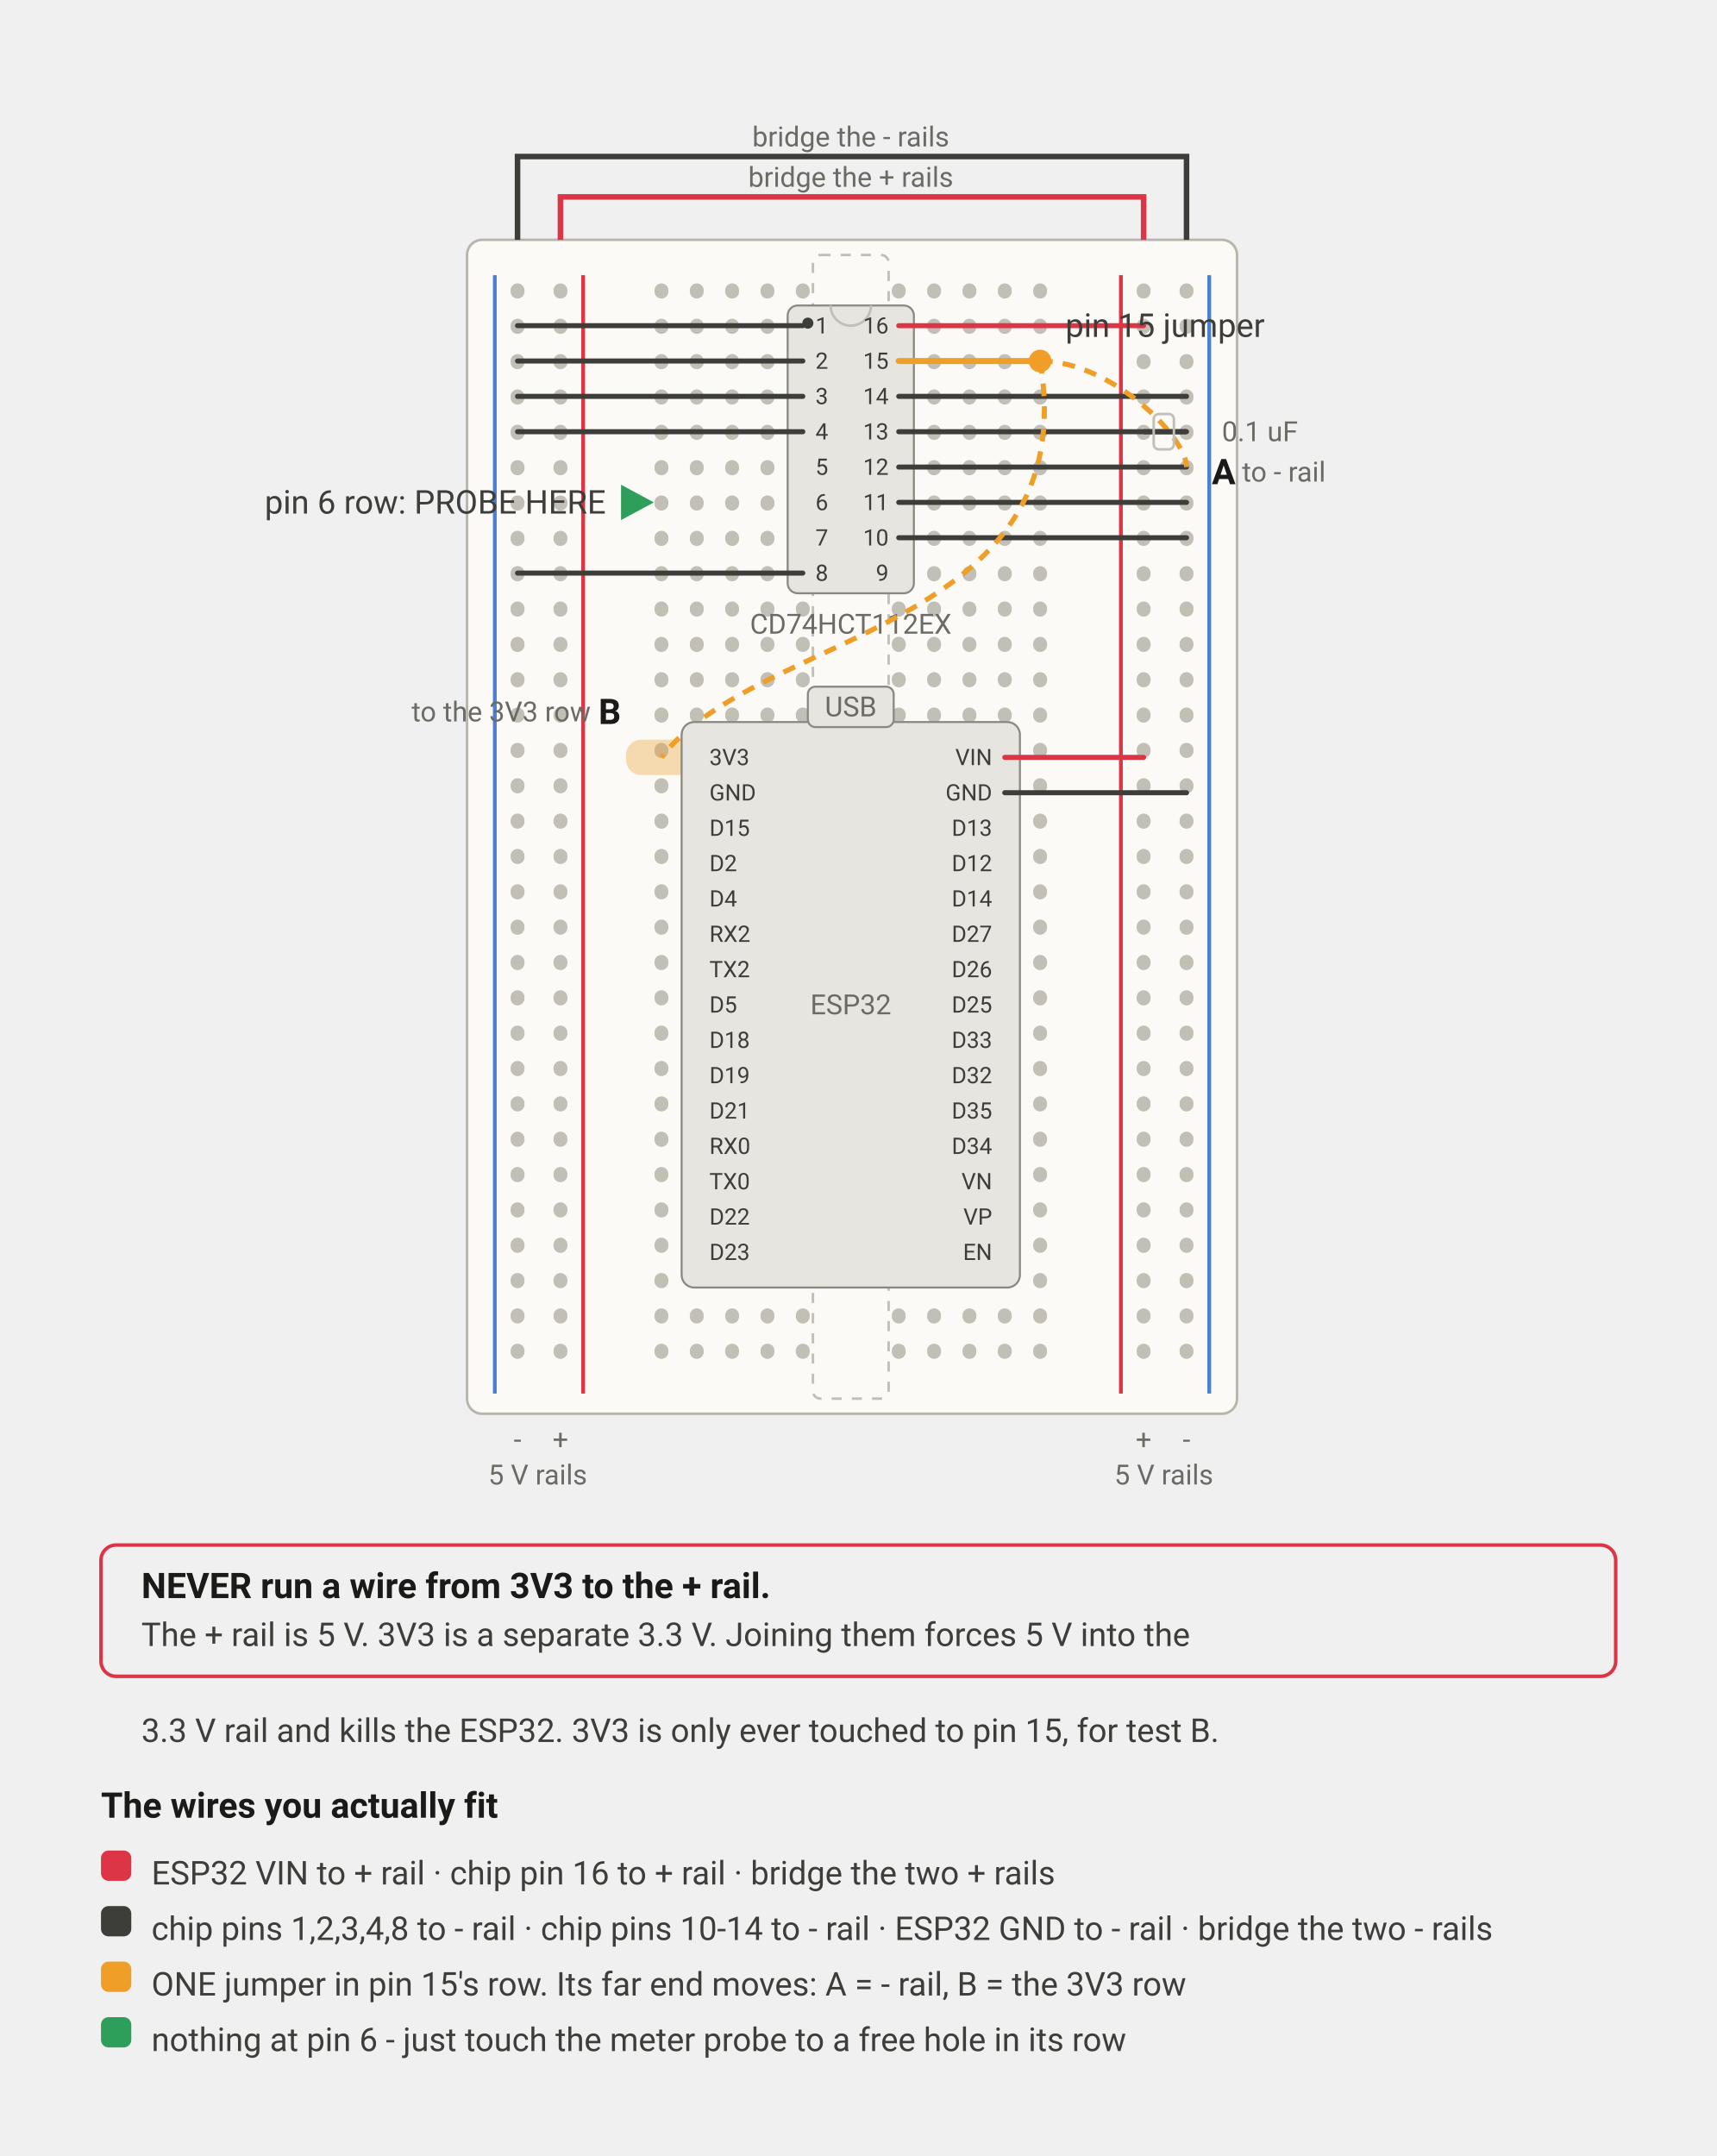
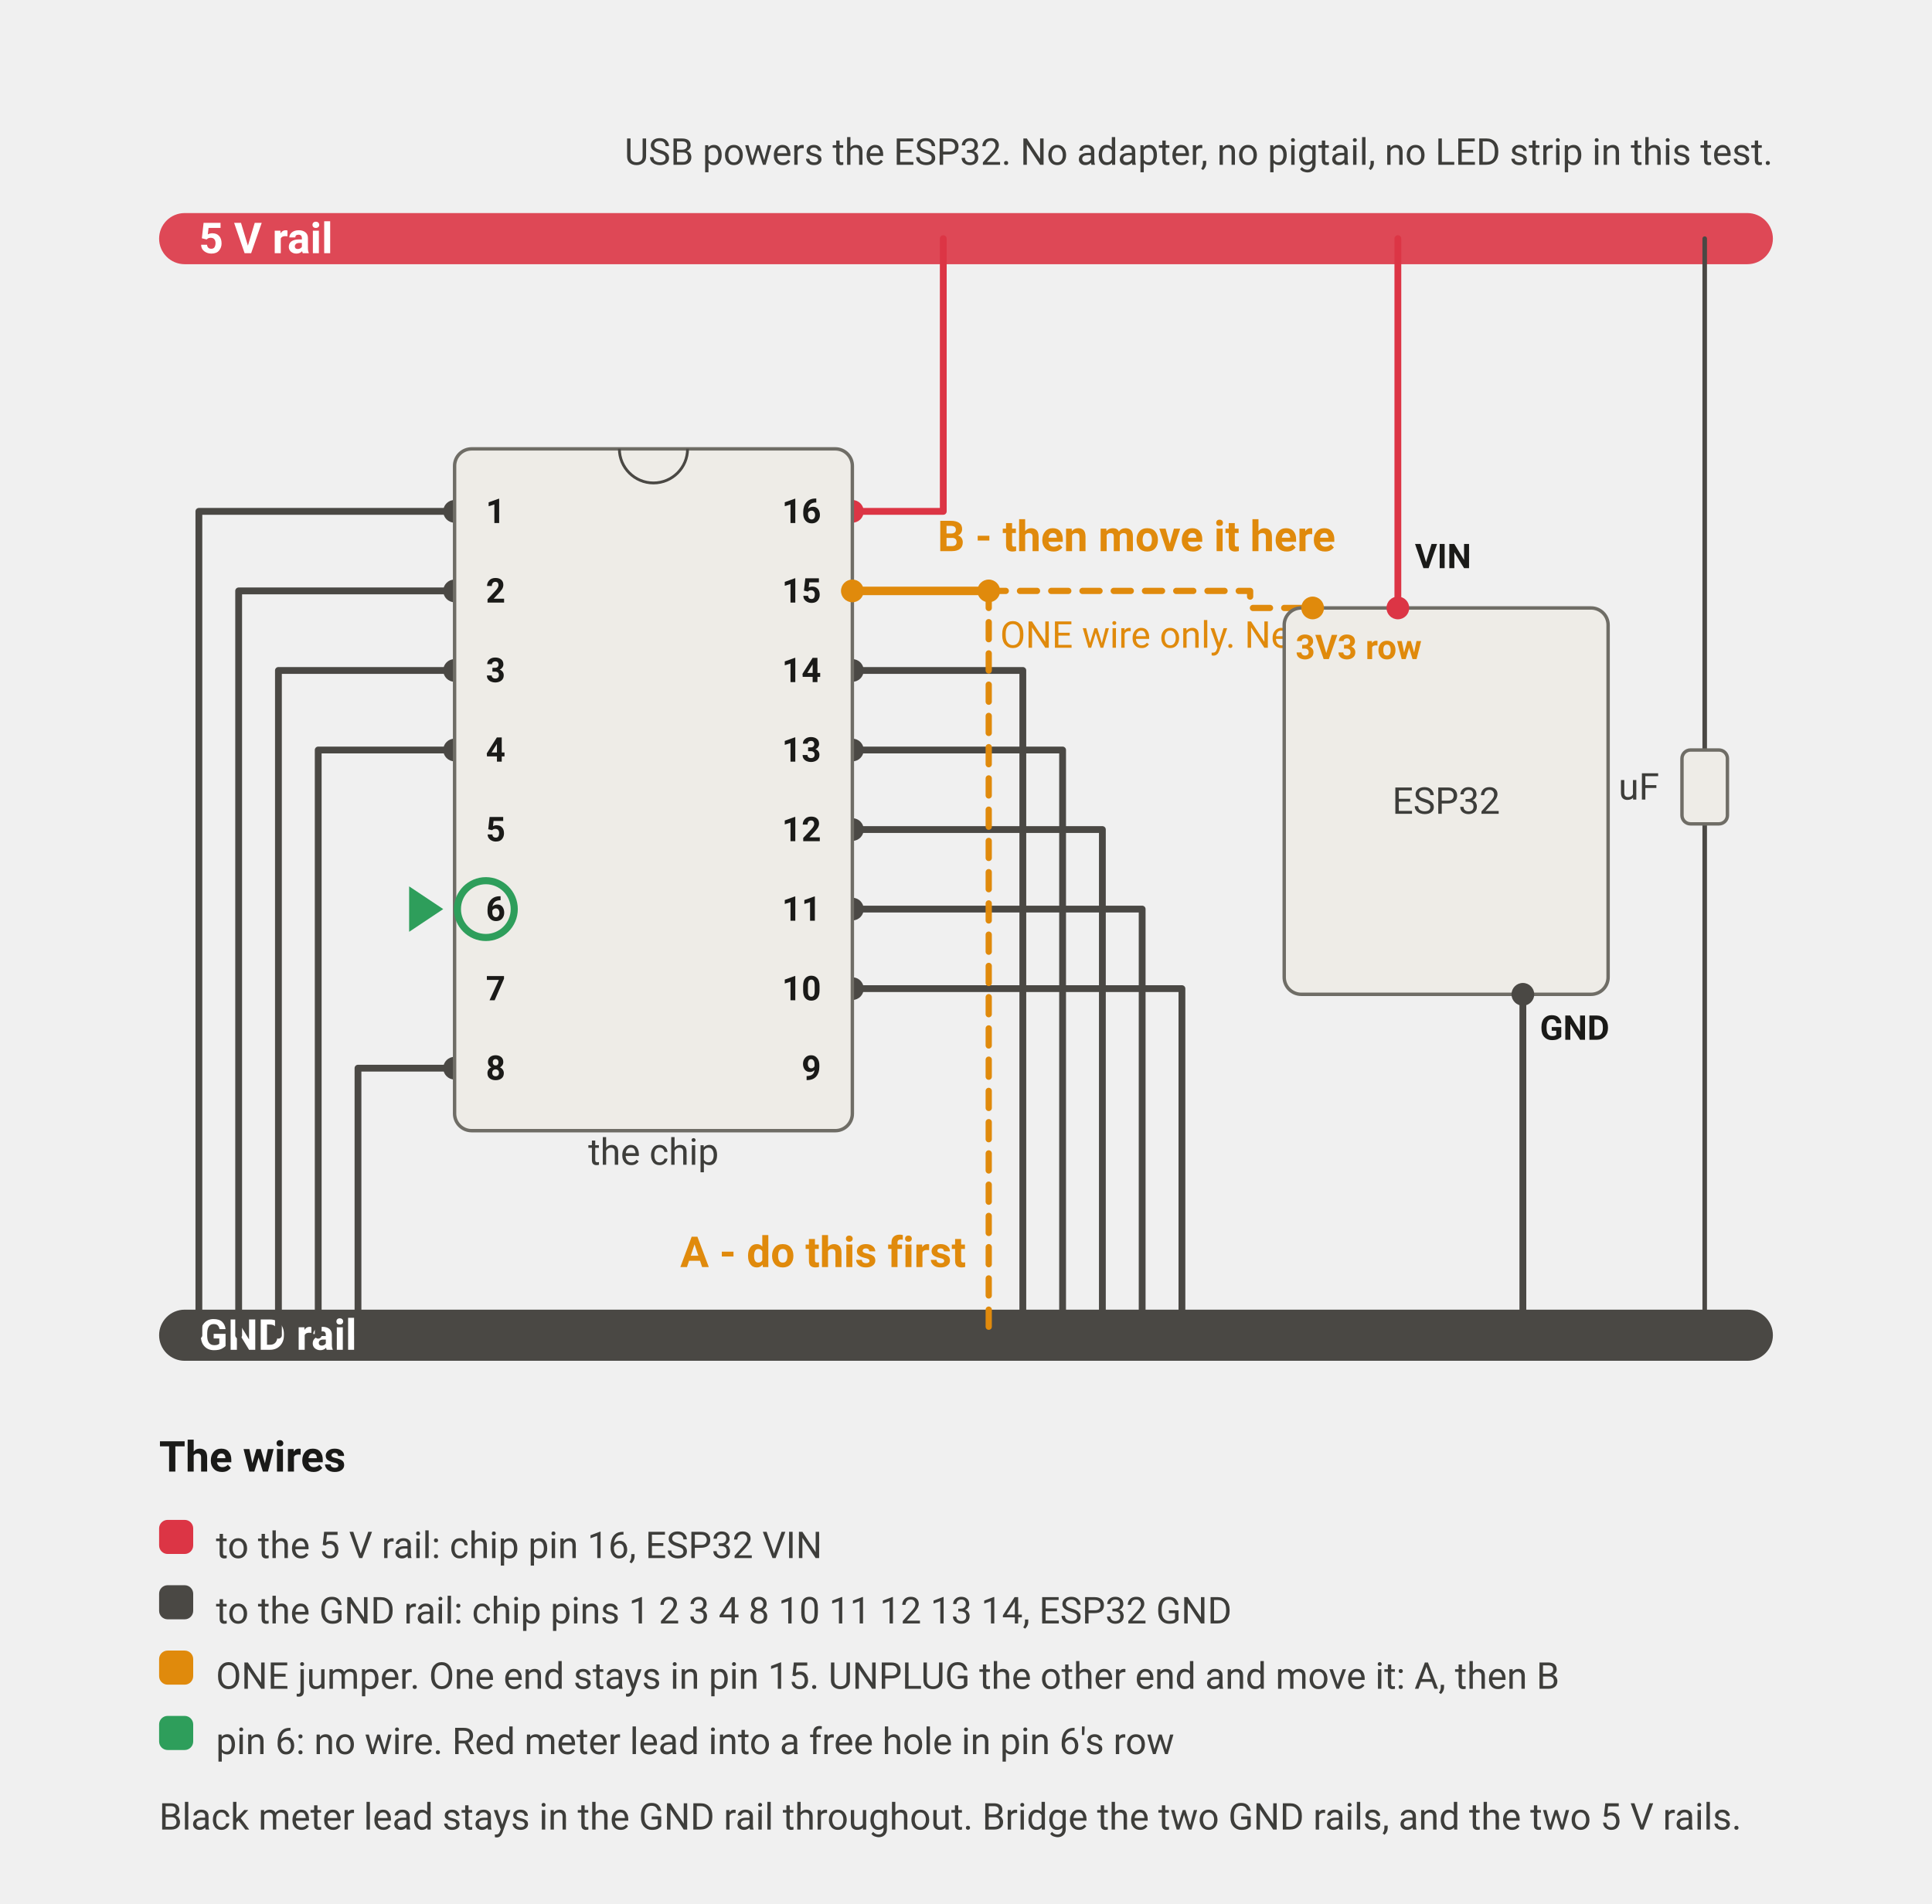
- <svg xmlns="http://www.w3.org/2000/svg" width="680" height="854" viewBox="0 0 680 854" role="img">
+ <svg xmlns="http://www.w3.org/2000/svg" width="680" height="670" viewBox="0 0 680 670" role="img">
  <style>
    text { font-family: ui-sans-serif, system-ui, -apple-system, "Segoe UI", Roboto, sans-serif; }
-     .th { font-size: 14px; font-weight: 600; fill: #1a1a18; }
+     .h  { font-size: 15px; font-weight: 600; fill: #1a1a18; }
    .t  { font-size: 13px; font-weight: 400; fill: #3d3d3a; }
-     .ts { font-size: 11px; font-weight: 400; fill: #6b6b66; }
-     .pin{ font-size: 9px;  font-weight: 400; fill: #3d3d3a; }
-     .board { fill: #fbfaf7; stroke: #b8b5ad; stroke-width: 1; }
-     .body  { fill: #e7e5e0; stroke: #8a8a82; stroke-width: 0.8; }
-     .hole  { stroke: #c2bfb7; }
-     .gnd { stroke: #3d3d3a; } .gndf { fill: #3d3d3a; }
-     .warn { fill: none; stroke: #DC3545; stroke-width: 1.4; }
+     .n  { font-size: 12px; font-weight: 600; fill: #1a1a18; }
+     .body { fill: #eeece7; stroke: #6f6d66; stroke-width: 1.2; }
+     .gnd { stroke: #4a4844; } .gndf { fill: #4a4844; }
    @media (prefers-color-scheme: dark) {
-       .th{fill:#f5f3ee;} .t{fill:#d6d3cc;} .ts{fill:#9a9891;} .pin{fill:#d6d3cc;}
-       .board{fill:#232327;stroke:#5a5852;} .body{fill:#33333a;stroke:#77756e;}
-       .hole{stroke:#55534e;} .gnd{stroke:#d6d3cc;} .gndf{fill:#d6d3cc;}
+       .h{fill:#f5f3ee;} .t{fill:#d6d3cc;} .n{fill:#f5f3ee;}
+       .body{fill:#35353c;stroke:#9a9891;}
+       .gnd{stroke:#b9b6ae;} .gndf{fill:#b9b6ae;}
    }
  </style>
-   <rect x="185" y="95" width="305" height="465" rx="6" class="board" />
-   <line x1="205" y1="115" x2="205" y2="546" class="hole" stroke-width="5.5" stroke-linecap="round" stroke-dasharray="0.5 13.5" />
-   <line x1="222" y1="115" x2="222" y2="546" class="hole" stroke-width="5.5" stroke-linecap="round" stroke-dasharray="0.5 13.5" />
-   <line x1="262" y1="115" x2="262" y2="546" class="hole" stroke-width="5.5" stroke-linecap="round" stroke-dasharray="0.5 13.5" />
-   <line x1="276" y1="115" x2="276" y2="546" class="hole" stroke-width="5.5" stroke-linecap="round" stroke-dasharray="0.5 13.5" />
-   <line x1="290" y1="115" x2="290" y2="546" class="hole" stroke-width="5.5" stroke-linecap="round" stroke-dasharray="0.5 13.5" />
-   <line x1="304" y1="115" x2="304" y2="546" class="hole" stroke-width="5.5" stroke-linecap="round" stroke-dasharray="0.5 13.5" />
-   <line x1="318" y1="115" x2="318" y2="546" class="hole" stroke-width="5.5" stroke-linecap="round" stroke-dasharray="0.5 13.5" />
-   <line x1="356" y1="115" x2="356" y2="546" class="hole" stroke-width="5.5" stroke-linecap="round" stroke-dasharray="0.5 13.5" />
-   <line x1="370" y1="115" x2="370" y2="546" class="hole" stroke-width="5.5" stroke-linecap="round" stroke-dasharray="0.5 13.5" />
-   <line x1="384" y1="115" x2="384" y2="546" class="hole" stroke-width="5.5" stroke-linecap="round" stroke-dasharray="0.5 13.5" />
-   <line x1="398" y1="115" x2="398" y2="546" class="hole" stroke-width="5.5" stroke-linecap="round" stroke-dasharray="0.5 13.5" />
-   <line x1="412" y1="115" x2="412" y2="546" class="hole" stroke-width="5.5" stroke-linecap="round" stroke-dasharray="0.5 13.5" />
-   <line x1="453" y1="115" x2="453" y2="546" class="hole" stroke-width="5.5" stroke-linecap="round" stroke-dasharray="0.5 13.5" />
-   <line x1="470" y1="115" x2="470" y2="546" class="hole" stroke-width="5.5" stroke-linecap="round" stroke-dasharray="0.5 13.5" />
-   <line x1="196" y1="109" x2="196" y2="552" stroke="#4a7fd4" stroke-width="1.5" />
-   <line x1="231" y1="109" x2="231" y2="552" stroke="#DC3545" stroke-width="1.5" />
-   <line x1="444" y1="109" x2="444" y2="552" stroke="#DC3545" stroke-width="1.5" />
-   <line x1="479" y1="109" x2="479" y2="552" stroke="#4a7fd4" stroke-width="1.5" />
-   <text class="ts" x="205" y="574" text-anchor="middle">-</text>
-   <text class="ts" x="222" y="574" text-anchor="middle">+</text>
-   <text class="ts" x="453" y="574" text-anchor="middle">+</text>
-   <text class="ts" x="470" y="574" text-anchor="middle">-</text>
-   <text class="ts" x="213" y="588" text-anchor="middle">5 V rails</text>
-   <text class="ts" x="461" y="588" text-anchor="middle">5 V rails</text>
-   <rect x="322" y="101" width="30" height="453" rx="3" fill="none" class="hole" stroke-dasharray="4 4" />
-   <path d="M222 95 L222 78 L453 78 L453 95" fill="none" stroke="#DC3545" stroke-width="2.2" />
-   <path d="M205 95 L205 62 L470 62 L470 95" fill="none" class="gnd" stroke-width="2.2" />
-   <text class="ts" x="337" y="74" text-anchor="middle">bridge the + rails</text>
-   <text class="ts" x="337" y="58" text-anchor="middle">bridge the - rails</text>
-   <rect x="248" y="293" width="40" height="14" rx="6" fill="#EF9F27" opacity="0.35" />
-   <rect x="312" y="121" width="50" height="114" rx="4" class="body" />
-   <path d="M329 121 A 8 8 0 0 0 345 121" fill="none" class="hole" />
-   <circle cx="320" cy="128" r="2.2" class="gndf" />
-   <text class="pin" x="323" y="129" dominant-baseline="central">1</text>
-   <text class="pin" x="352" y="129" text-anchor="end" dominant-baseline="central">16</text>
-   <text class="pin" x="323" y="143" dominant-baseline="central">2</text>
-   <text class="pin" x="352" y="143" text-anchor="end" dominant-baseline="central">15</text>
-   <text class="pin" x="323" y="157" dominant-baseline="central">3</text>
-   <text class="pin" x="352" y="157" text-anchor="end" dominant-baseline="central">14</text>
-   <text class="pin" x="323" y="171" dominant-baseline="central">4</text>
-   <text class="pin" x="352" y="171" text-anchor="end" dominant-baseline="central">13</text>
-   <text class="pin" x="323" y="185" dominant-baseline="central">5</text>
-   <text class="pin" x="352" y="185" text-anchor="end" dominant-baseline="central">12</text>
-   <text class="pin" x="323" y="199" dominant-baseline="central">6</text>
-   <text class="pin" x="352" y="199" text-anchor="end" dominant-baseline="central">11</text>
-   <text class="pin" x="323" y="213" dominant-baseline="central">7</text>
-   <text class="pin" x="352" y="213" text-anchor="end" dominant-baseline="central">10</text>
-   <text class="pin" x="323" y="227" dominant-baseline="central">8</text>
-   <text class="pin" x="352" y="227" text-anchor="end" dominant-baseline="central">9</text>
-   <text class="ts" x="337" y="251" text-anchor="middle">CD74HCT112EX</text>
-   <path d="M318 129 L205 129" fill="none" class="gnd" stroke-width="2" stroke-linecap="round" />
-   <path d="M318 143 L205 143" fill="none" class="gnd" stroke-width="2" stroke-linecap="round" />
-   <path d="M318 157 L205 157" fill="none" class="gnd" stroke-width="2" stroke-linecap="round" />
-   <path d="M318 171 L205 171" fill="none" class="gnd" stroke-width="2" stroke-linecap="round" />
-   <path d="M318 227 L205 227" fill="none" class="gnd" stroke-width="2" stroke-linecap="round" />
-   <path d="M356 129 L453 129" fill="none" stroke="#DC3545" stroke-width="2" stroke-linecap="round" />
-   <path d="M356 157 L470 157" fill="none" class="gnd" stroke-width="2" stroke-linecap="round" />
-   <path d="M356 171 L470 171" fill="none" class="gnd" stroke-width="2" stroke-linecap="round" />
-   <path d="M356 185 L470 185" fill="none" class="gnd" stroke-width="2" stroke-linecap="round" />
-   <path d="M356 199 L470 199" fill="none" class="gnd" stroke-width="2" stroke-linecap="round" />
-   <path d="M356 213 L470 213" fill="none" class="gnd" stroke-width="2" stroke-linecap="round" />
-   <polygon points="246,192 246,206 259,199" fill="#2E9E5B" />
-   <text class="t" x="240" y="199" text-anchor="end" dominant-baseline="central">pin 6 row: PROBE HERE</text>
-   <path d="M356 143 L412 143" fill="none" stroke="#EF9F27" stroke-width="2.4" stroke-linecap="round" />
-   <circle cx="412" cy="143" r="4.5" fill="#EF9F27" />
-   <text class="t" x="422" y="129" dominant-baseline="central">pin 15 jumper</text>
-   <path d="M412 143 C 440 143 470 173 470 185" fill="none" stroke="#EF9F27" stroke-width="2" stroke-dasharray="5 4" />
-   <text class="th" x="480" y="187" dominant-baseline="central">A</text>
-   <text class="ts" x="492" y="187" dominant-baseline="central">to - rail</text>
-   <path d="M412 143 C 430 250 300 250 262 300" fill="none" stroke="#EF9F27" stroke-width="2" stroke-dasharray="5 4" />
-   <text class="th" x="246" y="282" text-anchor="end" dominant-baseline="central">B</text>
-   <text class="ts" x="234" y="282" text-anchor="end" dominant-baseline="central">to the 3V3 row</text>
-   <path d="M453 171 L470 171" fill="none" class="gnd" stroke-width="2" />
-   <rect x="457" y="164" width="8" height="14" rx="2" fill="none" class="hole" />
-   <text class="ts" x="484" y="171" dominant-baseline="central">0.1 uF</text>
-   <rect x="270" y="286" width="134" height="224" rx="5" class="body" />
-   <rect x="320" y="272" width="34" height="16" rx="3" class="body" />
-   <text class="ts" x="337" y="280" text-anchor="middle" dominant-baseline="central">USB</text>
-   <text class="ts" x="337" y="398" text-anchor="middle" dominant-baseline="central">ESP32</text>
-   <text class="pin" x="281" y="300" dominant-baseline="central">3V3</text>
-   <text class="pin" x="393" y="300" text-anchor="end" dominant-baseline="central">VIN</text>
-   <text class="pin" x="281" y="314" dominant-baseline="central">GND</text>
-   <text class="pin" x="393" y="314" text-anchor="end" dominant-baseline="central">GND</text>
-   <text class="pin" x="281" y="328" dominant-baseline="central">D15</text>
-   <text class="pin" x="393" y="328" text-anchor="end" dominant-baseline="central">D13</text>
-   <text class="pin" x="281" y="342" dominant-baseline="central">D2</text>
-   <text class="pin" x="393" y="342" text-anchor="end" dominant-baseline="central">D12</text>
-   <text class="pin" x="281" y="356" dominant-baseline="central">D4</text>
-   <text class="pin" x="393" y="356" text-anchor="end" dominant-baseline="central">D14</text>
-   <text class="pin" x="281" y="370" dominant-baseline="central">RX2</text>
-   <text class="pin" x="393" y="370" text-anchor="end" dominant-baseline="central">D27</text>
-   <text class="pin" x="281" y="384" dominant-baseline="central">TX2</text>
-   <text class="pin" x="393" y="384" text-anchor="end" dominant-baseline="central">D26</text>
-   <text class="pin" x="281" y="398" dominant-baseline="central">D5</text>
-   <text class="pin" x="393" y="398" text-anchor="end" dominant-baseline="central">D25</text>
-   <text class="pin" x="281" y="412" dominant-baseline="central">D18</text>
-   <text class="pin" x="393" y="412" text-anchor="end" dominant-baseline="central">D33</text>
-   <text class="pin" x="281" y="426" dominant-baseline="central">D19</text>
-   <text class="pin" x="393" y="426" text-anchor="end" dominant-baseline="central">D32</text>
-   <text class="pin" x="281" y="440" dominant-baseline="central">D21</text>
-   <text class="pin" x="393" y="440" text-anchor="end" dominant-baseline="central">D35</text>
-   <text class="pin" x="281" y="454" dominant-baseline="central">RX0</text>
-   <text class="pin" x="393" y="454" text-anchor="end" dominant-baseline="central">D34</text>
-   <text class="pin" x="281" y="468" dominant-baseline="central">TX0</text>
-   <text class="pin" x="393" y="468" text-anchor="end" dominant-baseline="central">VN</text>
-   <text class="pin" x="281" y="482" dominant-baseline="central">D22</text>
-   <text class="pin" x="393" y="482" text-anchor="end" dominant-baseline="central">VP</text>
-   <text class="pin" x="281" y="496" dominant-baseline="central">D23</text>
-   <text class="pin" x="393" y="496" text-anchor="end" dominant-baseline="central">EN</text>
-   <path d="M398 300 L453 300" fill="none" stroke="#DC3545" stroke-width="2" stroke-linecap="round" />
-   <path d="M398 314 L470 314" fill="none" class="gnd" stroke-width="2" stroke-linecap="round" />
-   <rect x="40" y="612" width="600" height="52" rx="6" class="warn" />
-   <text class="th" x="56" y="633" fill="#DC3545">NEVER run a wire from 3V3 to the + rail.</text>
-   <text class="t" x="56" y="652">The + rail is 5 V. 3V3 is a separate 3.3 V. Joining them forces 5 V into the</text>
-   <text class="t" x="56" y="652" opacity="0">x</text>
-   <text class="t" x="56" y="690">3.3 V rail and kills the ESP32. 3V3 is only ever touched to pin 15, for test B.</text>
-   <text class="th" x="40" y="720">The wires you actually fit</text>
-   <rect x="40" y="733" width="12" height="12" rx="3" fill="#DC3545" />
-   <text class="t" x="60" y="742" dominant-baseline="central">ESP32 VIN to + rail  ·  chip pin 16 to + rail  ·  bridge the two + rails</text>
-   <rect x="40" y="755" width="12" height="12" rx="3" class="gndf" />
-   <text class="t" x="60" y="764" dominant-baseline="central">chip pins 1,2,3,4,8 to - rail  ·  chip pins 10-14 to - rail  ·  ESP32 GND to - rail  ·  bridge the two - rails</text>
-   <rect x="40" y="777" width="12" height="12" rx="3" fill="#EF9F27" />
-   <text class="t" x="60" y="786" dominant-baseline="central">ONE jumper in pin 15's row. Its far end moves: A = - rail, B = the 3V3 row</text>
-   <rect x="40" y="799" width="12" height="12" rx="3" fill="#2E9E5B" />
-   <text class="t" x="60" y="808" dominant-baseline="central">nothing at pin 6 - just touch the meter probe to a free hole in its row</text>
+   <text class="t" x="624" y="58" text-anchor="end">USB powers the ESP32. No adapter, no pigtail, no LED strip in this test.</text>
+   <rect x="56" y="75" width="568" height="18" rx="9" fill="#DC3545" opacity="0.9" />
+   <text class="h" x="70" y="84" dominant-baseline="central" style="fill:#ffffff">5 V rail</text>
+   <rect x="56" y="461" width="568" height="18" rx="9" class="gndf" />
+   <text class="h" x="70" y="470" dominant-baseline="central" style="fill:#ffffff">GND rail</text>
+   <path d="M160 180 L70 180 L70 470" fill="none" class="gnd" stroke-width="2.4" stroke-linecap="round" stroke-linejoin="round" />
+   <circle cx="160" cy="180" r="4" class="gndf" />
+   <path d="M160 208 L84 208 L84 470" fill="none" class="gnd" stroke-width="2.4" stroke-linecap="round" stroke-linejoin="round" />
+   <circle cx="160" cy="208" r="4" class="gndf" />
+   <path d="M160 236 L98 236 L98 470" fill="none" class="gnd" stroke-width="2.4" stroke-linecap="round" stroke-linejoin="round" />
+   <circle cx="160" cy="236" r="4" class="gndf" />
+   <path d="M160 264 L112 264 L112 470" fill="none" class="gnd" stroke-width="2.4" stroke-linecap="round" stroke-linejoin="round" />
+   <circle cx="160" cy="264" r="4" class="gndf" />
+   <path d="M160 376 L126 376 L126 470" fill="none" class="gnd" stroke-width="2.4" stroke-linecap="round" stroke-linejoin="round" />
+   <circle cx="160" cy="376" r="4" class="gndf" />
+   <path d="M300 236 L360 236 L360 470" fill="none" class="gnd" stroke-width="2.4" stroke-linecap="round" stroke-linejoin="round" />
+   <circle cx="300" cy="236" r="4" class="gndf" />
+   <path d="M300 264 L374 264 L374 470" fill="none" class="gnd" stroke-width="2.4" stroke-linecap="round" stroke-linejoin="round" />
+   <circle cx="300" cy="264" r="4" class="gndf" />
+   <path d="M300 292 L388 292 L388 470" fill="none" class="gnd" stroke-width="2.4" stroke-linecap="round" stroke-linejoin="round" />
+   <circle cx="300" cy="292" r="4" class="gndf" />
+   <path d="M300 320 L402 320 L402 470" fill="none" class="gnd" stroke-width="2.4" stroke-linecap="round" stroke-linejoin="round" />
+   <circle cx="300" cy="320" r="4" class="gndf" />
+   <path d="M300 348 L416 348 L416 470" fill="none" class="gnd" stroke-width="2.4" stroke-linecap="round" stroke-linejoin="round" />
+   <circle cx="300" cy="348" r="4" class="gndf" />
+   <path d="M300 180 L332 180 L332 84" fill="none" stroke="#DC3545" stroke-width="2.4" stroke-linecap="round" stroke-linejoin="round" />
+   <circle cx="300" cy="180" r="4" fill="#DC3545" />
+   <rect x="160" y="158" width="140" height="240" rx="6" class="body" />
+   <path d="M218 158 A 12 12 0 0 0 242 158" fill="none" class="gnd" stroke-width="1" />
+   <text class="n" x="171" y="180" dominant-baseline="central">1</text>
+   <text class="n" x="289" y="180" text-anchor="end" dominant-baseline="central">16</text>
+   <text class="n" x="171" y="208" dominant-baseline="central">2</text>
+   <text class="n" x="289" y="208" text-anchor="end" dominant-baseline="central">15</text>
+   <text class="n" x="171" y="236" dominant-baseline="central">3</text>
+   <text class="n" x="289" y="236" text-anchor="end" dominant-baseline="central">14</text>
+   <text class="n" x="171" y="264" dominant-baseline="central">4</text>
+   <text class="n" x="289" y="264" text-anchor="end" dominant-baseline="central">13</text>
+   <text class="n" x="171" y="292" dominant-baseline="central">5</text>
+   <text class="n" x="289" y="292" text-anchor="end" dominant-baseline="central">12</text>
+   <text class="n" x="171" y="320" dominant-baseline="central">6</text>
+   <text class="n" x="289" y="320" text-anchor="end" dominant-baseline="central">11</text>
+   <text class="n" x="171" y="348" dominant-baseline="central">7</text>
+   <text class="n" x="289" y="348" text-anchor="end" dominant-baseline="central">10</text>
+   <text class="n" x="171" y="376" dominant-baseline="central">8</text>
+   <text class="n" x="289" y="376" text-anchor="end" dominant-baseline="central">9</text>
+   <text class="t" x="230" y="410" text-anchor="middle">the chip</text>
+   <polygon points="144,312 144,328 156,320" fill="#2E9E5B" />
+   <circle cx="171" cy="320" r="10" fill="none" stroke="#2E9E5B" stroke-width="2.5" />
+   <path d="M300 208 L348 208" fill="none" stroke="#E08A0C" stroke-width="3" stroke-linecap="round" stroke-linejoin="round" />
+   <circle cx="300" cy="208" r="4" fill="#E08A0C" />
+   <circle cx="348" cy="208" r="4" fill="#E08A0C" />
+   <path d="M348 208 L348 470" fill="none" stroke="#E08A0C" stroke-width="2.2" stroke-linecap="round" stroke-linejoin="round" stroke-dasharray="6 5" />
+   <text class="h" x="340" y="446" text-anchor="end" style="fill:#E08A0C">A - do this first</text>
+   <path d="M348 208 L440 208 L440 214 L462 214" fill="none" stroke="#E08A0C" stroke-width="2.2" stroke-linecap="round" stroke-linejoin="round" stroke-dasharray="6 5" />
+   <text class="h" x="400" y="194" text-anchor="middle" style="fill:#E08A0C">B - then move it here</text>
+   <text class="t" x="352" y="228" style="fill:#E08A0C">ONE wire only. Never both at once.</text>
+   <path d="M600 84 L600 470" fill="none" class="gnd" stroke-width="1.6" stroke-linecap="round" stroke-linejoin="round" />
+   <rect x="592" y="264" width="16" height="26" rx="3" class="body" />
+   <text class="t" x="584" y="277" text-anchor="end" dominant-baseline="central">0.1 uF</text>
+   <rect x="452" y="214" width="114" height="136" rx="6" class="body" />
+   <text class="t" x="509" y="282" text-anchor="middle" dominant-baseline="central">ESP32</text>
+   <path d="M492 214 L492 84" fill="none" stroke="#DC3545" stroke-width="2.4" stroke-linecap="round" stroke-linejoin="round" />
+   <circle cx="492" cy="214" r="4" fill="#DC3545" />
+   <text class="n" x="498" y="200">VIN</text>
+   <path d="M536 350 L536 470" fill="none" class="gnd" stroke-width="2.4" stroke-linecap="round" stroke-linejoin="round" />
+   <circle cx="536" cy="350" r="4" class="gndf" />
+   <text class="n" x="542" y="366">GND</text>
+   <circle cx="462" cy="214" r="4" fill="#E08A0C" />
+   <text class="n" x="456" y="232" style="fill:#E08A0C">3V3 row</text>
+   <text class="h" x="56" y="518">The wires</text>
+   <rect x="56" y="535" width="12" height="12" rx="3" fill="#DC3545" />
+   <text class="t" x="76" y="544" dominant-baseline="central">to the 5 V rail:  chip pin 16,  ESP32 VIN</text>
+   <rect x="56" y="558" width="12" height="12" rx="3" class="gndf" />
+   <text class="t" x="76" y="567" dominant-baseline="central">to the GND rail:  chip pins 1 2 3 4 8 10 11 12 13 14,  ESP32 GND</text>
+   <rect x="56" y="581" width="12" height="12" rx="3" fill="#E08A0C" />
+   <text class="t" x="76" y="590" dominant-baseline="central">ONE jumper. One end stays in pin 15. UNPLUG the other end and move it: A, then B</text>
+   <rect x="56" y="604" width="12" height="12" rx="3" fill="#2E9E5B" />
+   <text class="t" x="76" y="613" dominant-baseline="central">pin 6: no wire. Red meter lead into a free hole in pin 6's row</text>
+   <text class="t" x="56" y="644">Black meter lead stays in the GND rail throughout. Bridge the two GND rails, and the two 5 V rails.</text>
</svg>
